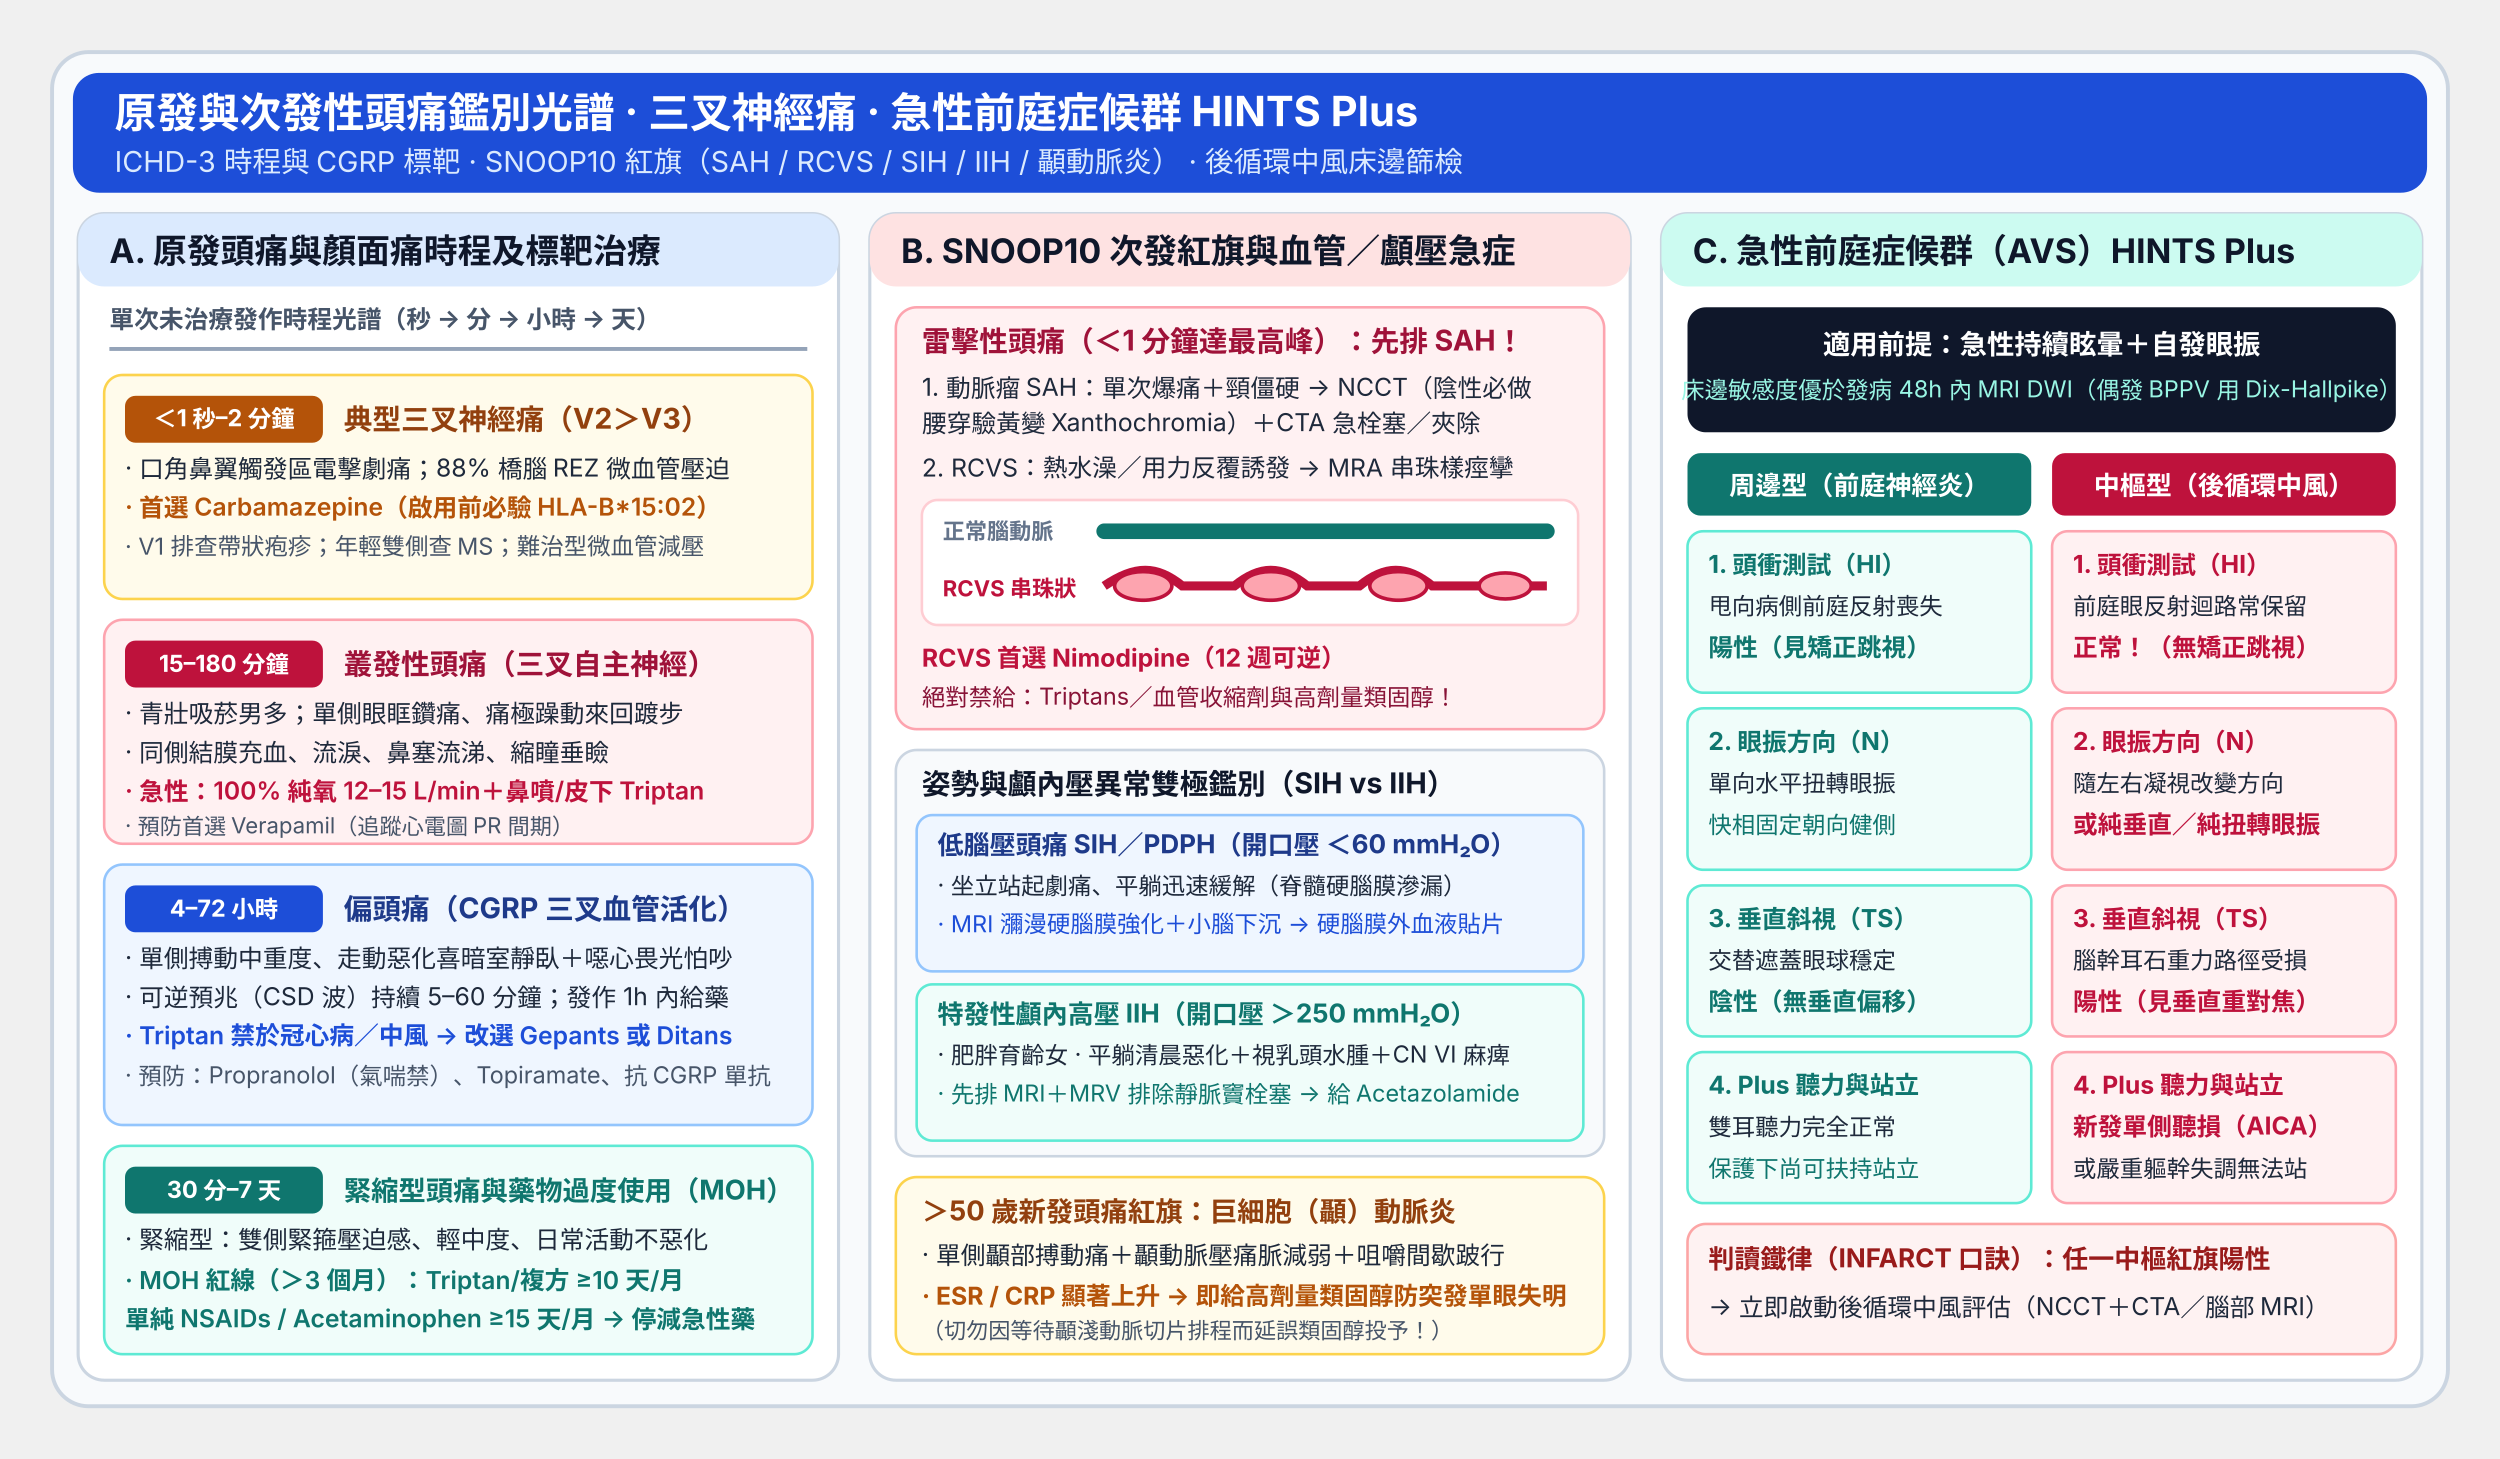
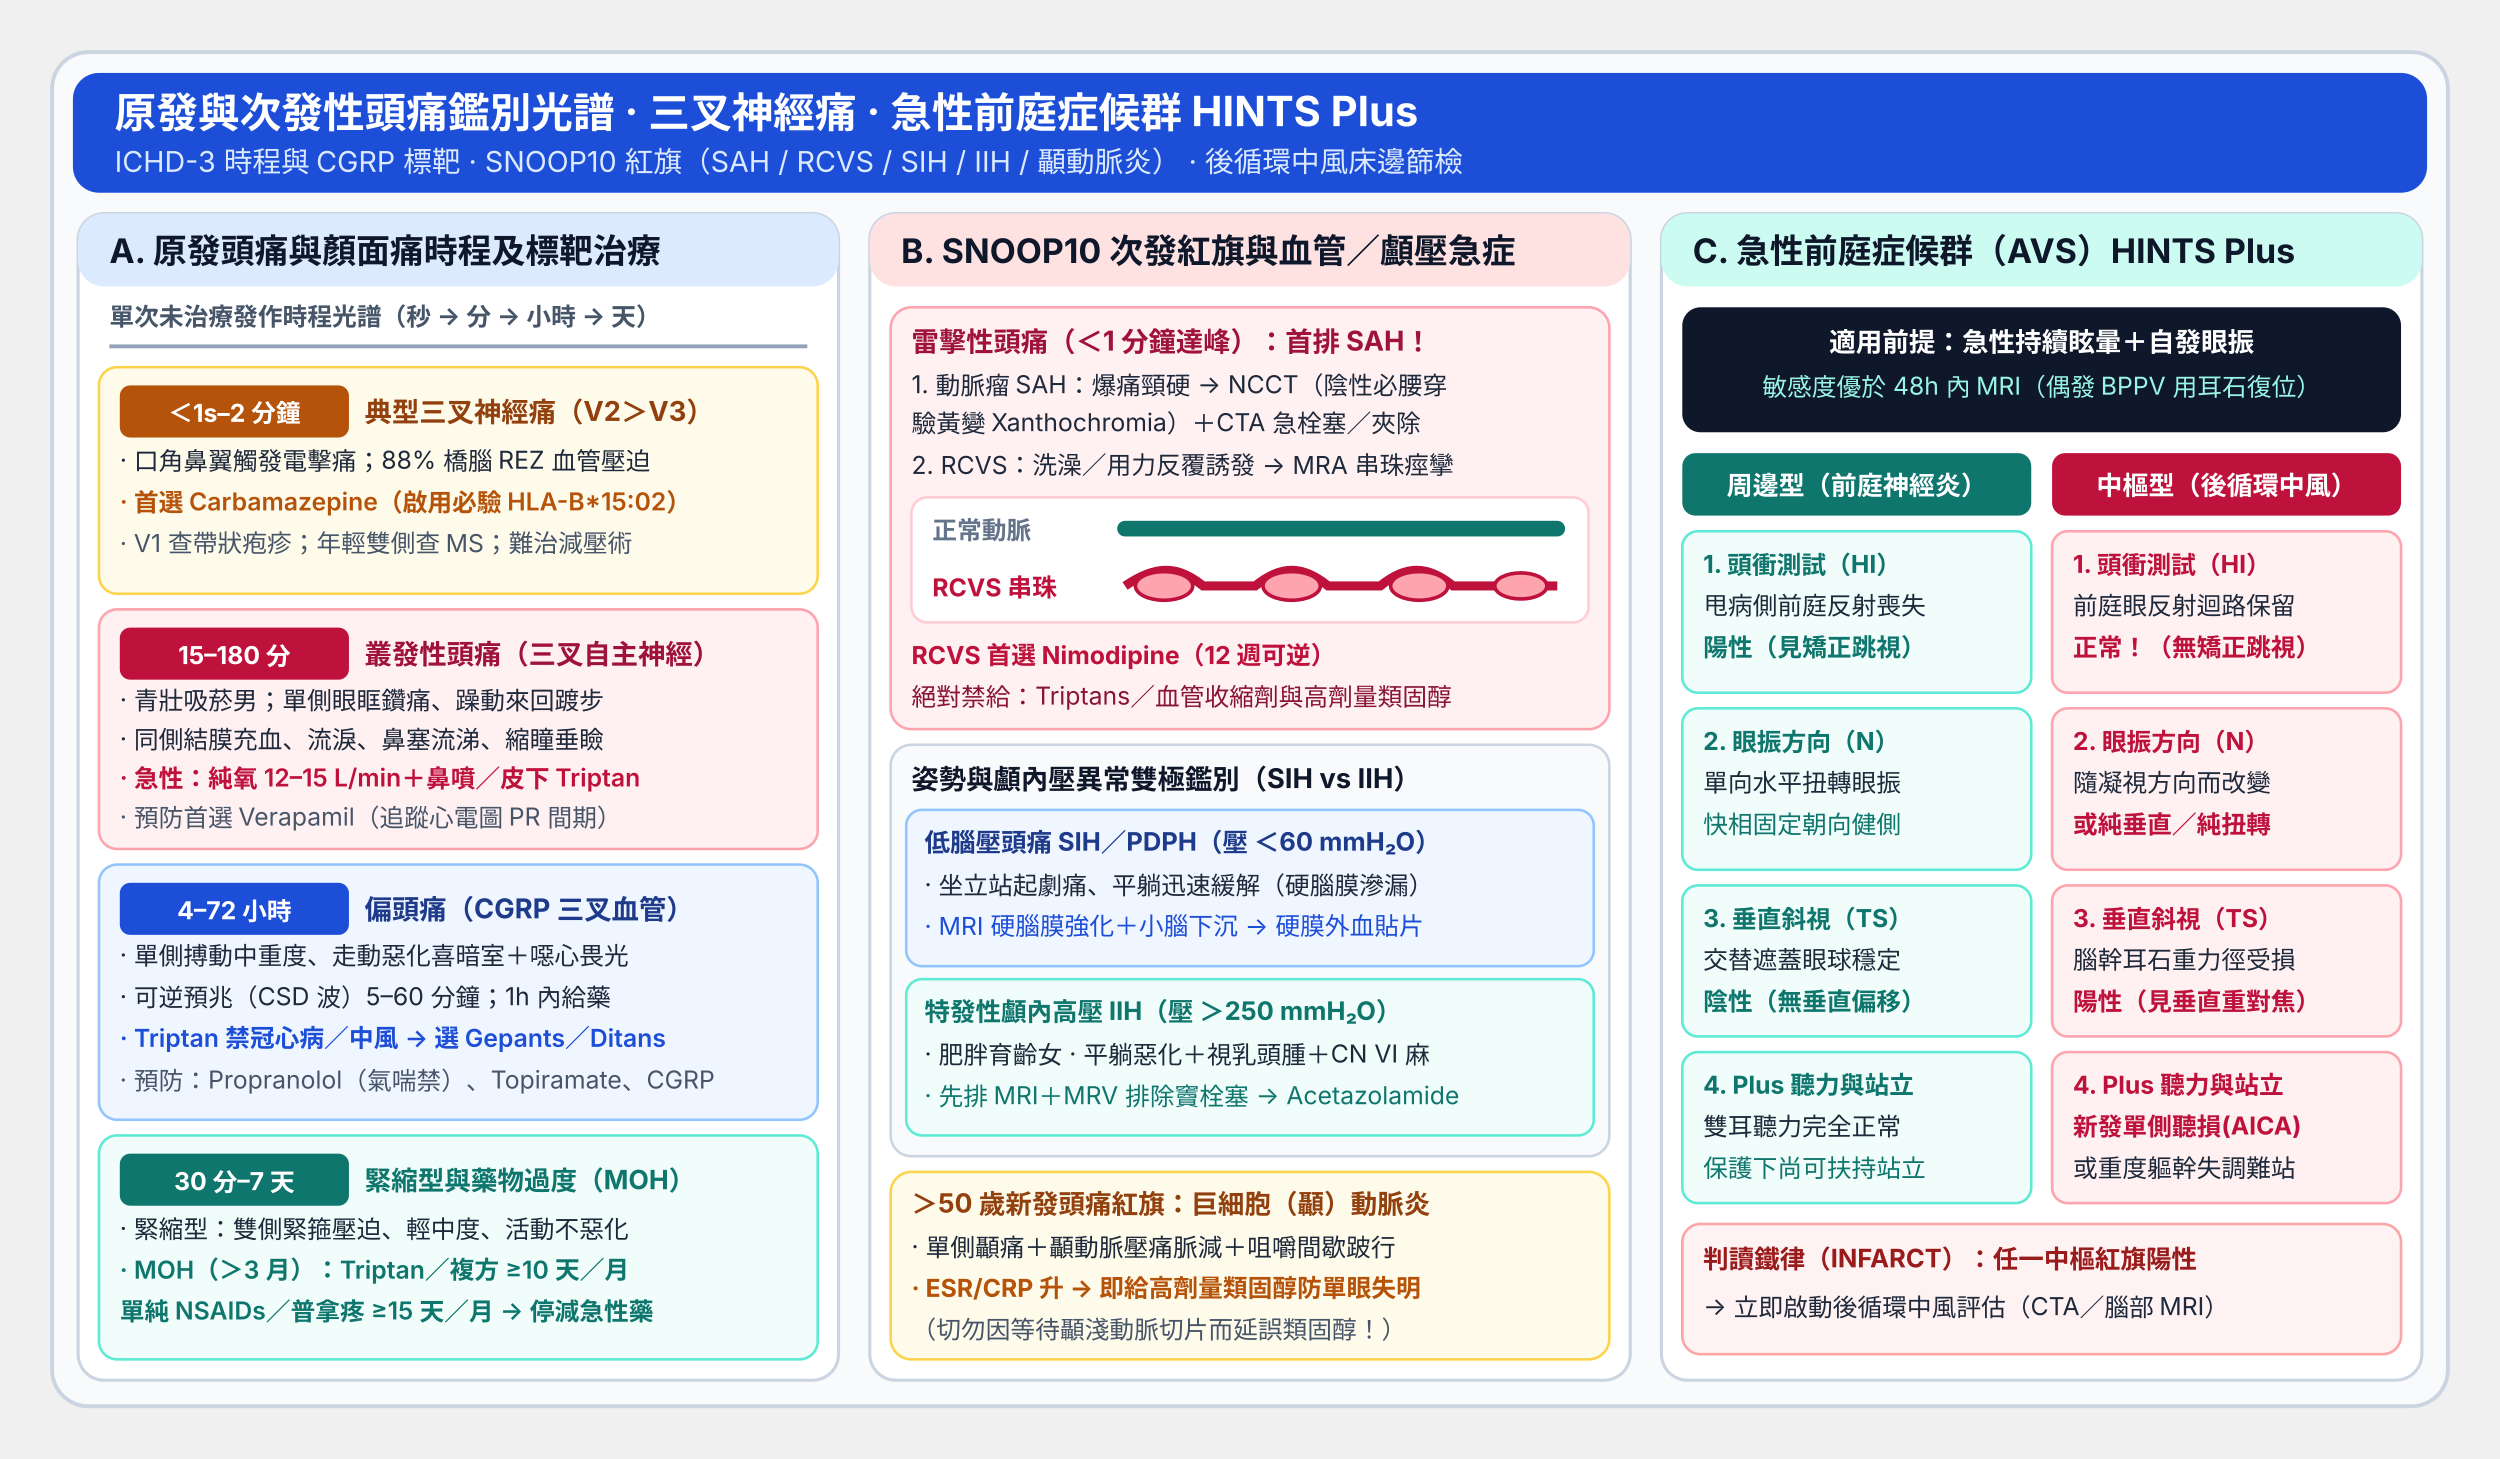
<svg xmlns="http://www.w3.org/2000/svg" viewBox="0 0 960 560" width="960" height="560" role="img" aria-labelledby="neuro-11-title neuro-11-desc" font-family="system-ui, -apple-system, 'Noto Sans TC', sans-serif">
  <rect x="20" y="20" width="920" height="520" rx="14" fill="#f8fafc" stroke="#cbd5e1" stroke-width="1.5" />
  <rect x="28" y="28" width="904" height="46" rx="10" fill="#1d4ed8" />
  <text x="44" y="49" font-size="16" font-weight="700" fill="#ffffff">原發與次發性頭痛鑑別光譜 · 三叉神經痛 · 急性前庭症候群 HINTS Plus</text>
  <text x="44" y="66" font-size="11" fill="#dbeafe">ICHD-3 時程與 CGRP 標靶 · SNOOP10 紅旗（SAH / RCVS / SIH / IIH / 顳動脈炎） · 後循環中風床邊篩檢</text>
  <rect x="30" y="82" width="292" height="448" rx="10" fill="#ffffff" stroke="#cbd5e1" stroke-width="1.2" />
  <rect x="30" y="82" width="292" height="28" rx="10" fill="#dbeafe" />
  <text x="42" y="101" font-size="13" font-weight="700" fill="#0f172a">A. 原發頭痛與顏面痛時程及標靶治療</text>
-   <text x="42" y="126" font-size="9.5" font-weight="700" fill="#475569">單次未治療發作時程光譜（秒 → 分 → 小時 → 天）</text>
-   <line x1="42" y1="134" x2="310" y2="134" stroke="#94a3b8" stroke-width="1.5" />
-   <rect x="40" y="144" width="272" height="86" rx="7" fill="#fffbeb" stroke="#fcd34d" />
-   <rect x="48" y="152" width="76" height="18" rx="4" fill="#b45309" />
-   <text x="86" y="164" text-anchor="middle" font-size="9" font-weight="700" fill="#ffffff">＜1 秒–2 分鐘</text>
-   <text x="132" y="165" font-size="11" font-weight="700" fill="#92400e">典型三叉神經痛（V2＞V3）</text>
-   <text x="48" y="183" font-size="9.5" fill="#1e293b">· 口角鼻翼觸發區電擊劇痛；88% 橋腦 REZ 微血管壓迫</text>
-   <text x="48" y="198" font-size="9.5" font-weight="600" fill="#b45309">· 首選 Carbamazepine（啟用前必驗 HLA-B*15:02）</text>
-   <text x="48" y="213" font-size="9" fill="#475569">· V1 排查帶狀疱疹；年輕雙側查 MS；難治型微血管減壓</text>
-   <rect x="40" y="238" width="272" height="86" rx="7" fill="#fff1f2" stroke="#fda4af" />
-   <rect x="48" y="246" width="76" height="18" rx="4" fill="#be123c" />
-   <text x="86" y="258" text-anchor="middle" font-size="9" font-weight="700" fill="#ffffff">15–180 分鐘</text>
-   <text x="132" y="259" font-size="11" font-weight="700" fill="#9f1239">叢發性頭痛（三叉自主神經）</text>
-   <text x="48" y="277" font-size="9.5" fill="#1e293b">· 青壯吸菸男多；單側眼眶鑽痛、痛極躁動來回踱步</text>
-   <text x="48" y="292" font-size="9.5" fill="#1e293b">· 同側結膜充血、流淚、鼻塞流涕、縮瞳垂瞼</text>
-   <text x="48" y="307" font-size="9.5" font-weight="600" fill="#be123c">· 急性：100% 純氧 12–15 L/min＋鼻噴/皮下 Triptan</text>
-   <text x="48" y="320" font-size="8.5" fill="#475569">· 預防首選 Verapamil（追蹤心電圖 PR 間期）</text>
-   <rect x="40" y="332" width="272" height="100" rx="7" fill="#eff6ff" stroke="#93c5fd" />
-   <rect x="48" y="340" width="76" height="18" rx="4" fill="#1d4ed8" />
-   <text x="86" y="352" text-anchor="middle" font-size="9" font-weight="700" fill="#ffffff">4–72 小時</text>
-   <text x="132" y="353" font-size="11" font-weight="700" fill="#1e3a8a">偏頭痛（CGRP 三叉血管活化）</text>
-   <text x="48" y="371" font-size="9.5" fill="#1e293b">· 單側搏動中重度、走動惡化喜暗室靜臥＋噁心畏光怕吵</text>
-   <text x="48" y="386" font-size="9.5" fill="#1e293b">· 可逆預兆（CSD 波）持續 5–60 分鐘；發作 1h 內給藥</text>
-   <text x="48" y="401" font-size="9.5" font-weight="600" fill="#1d4ed8">· Triptan 禁於冠心病／中風 → 改選 Gepants 或 Ditans</text>
-   <text x="48" y="416" font-size="9" fill="#475569">· 預防：Propranolol（氣喘禁）、Topiramate、抗 CGRP 單抗</text>
-   <rect x="40" y="440" width="272" height="80" rx="7" fill="#f0fdfa" stroke="#5eead4" />
-   <rect x="48" y="448" width="76" height="18" rx="4" fill="#0f766e" />
-   <text x="86" y="460" text-anchor="middle" font-size="9" font-weight="700" fill="#ffffff">30 分–7 天</text>
-   <text x="132" y="461" font-size="10.5" font-weight="700" fill="#0f766e">緊縮型頭痛與藥物過度使用（MOH）</text>
-   <text x="48" y="479" font-size="9.5" fill="#1e293b">· 緊縮型：雙側緊箍壓迫感、輕中度、日常活動不惡化</text>
-   <text x="48" y="495" font-size="9.5" font-weight="600" fill="#0f766e">· MOH 紅線（＞3 個月）：Triptan/複方 ≥10 天/月</text>
-   <text x="48" y="510" font-size="9.5" font-weight="600" fill="#0f766e">  單純 NSAIDs / Acetaminophen ≥15 天/月 → 停減急性藥</text>
+   <text x="42" y="125" font-size="9.5" font-weight="700" fill="#475569">單次未治療發作時程光譜（秒 → 分 → 小時 → 天）</text>
+   <line x1="42" y1="133" x2="310" y2="133" stroke="#94a3b8" stroke-width="1.5" />
+   <rect x="38" y="141" width="276" height="87" rx="7" fill="#fffbeb" stroke="#fcd34d" />
+   <rect x="46" y="148" width="88" height="20" rx="4" fill="#b45309" />
+   <text x="90" y="162" text-anchor="middle" font-size="9.5" font-weight="700" fill="#ffffff">＜1s–2 分鐘</text>
+   <text x="140" y="162" font-size="10.5" font-weight="700" fill="#92400e">典型三叉神經痛（V2＞V3）</text>
+   <text x="46" y="180" font-size="9.5" fill="#1e293b">· 口角鼻翼觸發電擊痛；88% 橋腦 REZ 血管壓迫</text>
+   <text x="46" y="196" font-size="9.5" font-weight="600" fill="#b45309">· 首選 Carbamazepine（啟用必驗 HLA-B*15:02）</text>
+   <text x="46" y="212" font-size="9.5" fill="#475569">· V1 查帶狀疱疹；年輕雙側查 MS；難治減壓術</text>
+   <rect x="38" y="234" width="276" height="92" rx="7" fill="#fff1f2" stroke="#fda4af" />
+   <rect x="46" y="241" width="88" height="20" rx="4" fill="#be123c" />
+   <text x="90" y="255" text-anchor="middle" font-size="9.5" font-weight="700" fill="#ffffff">15–180 分</text>
+   <text x="140" y="255" font-size="10.5" font-weight="700" fill="#9f1239">叢發性頭痛（三叉自主神經）</text>
+   <text x="46" y="272" font-size="9.5" fill="#1e293b">· 青壯吸菸男；單側眼眶鑽痛、躁動來回踱步</text>
+   <text x="46" y="287" font-size="9.5" fill="#1e293b">· 同側結膜充血、流淚、鼻塞流涕、縮瞳垂瞼</text>
+   <text x="46" y="302" font-size="9.5" font-weight="600" fill="#be123c">· 急性：純氧 12–15 L/min＋鼻噴／皮下 Triptan</text>
+   <text x="46" y="317" font-size="9.5" fill="#475569">· 預防首選 Verapamil（追蹤心電圖 PR 間期）</text>
+   <rect x="38" y="332" width="276" height="98" rx="7" fill="#eff6ff" stroke="#93c5fd" />
+   <rect x="46" y="339" width="88" height="20" rx="4" fill="#1d4ed8" />
+   <text x="90" y="353" text-anchor="middle" font-size="9.5" font-weight="700" fill="#ffffff">4–72 小時</text>
+   <text x="140" y="353" font-size="10.5" font-weight="700" fill="#1e3a8a">偏頭痛（CGRP 三叉血管）</text>
+   <text x="46" y="370" font-size="9.5" fill="#1e293b">· 單側搏動中重度、走動惡化喜暗室＋噁心畏光</text>
+   <text x="46" y="386" font-size="9.5" fill="#1e293b">· 可逆預兆（CSD 波）5–60 分鐘；1h 內給藥</text>
+   <text x="46" y="402" font-size="9.5" font-weight="600" fill="#1d4ed8">· Triptan 禁冠心病／中風 → 選 Gepants／Ditans</text>
+   <text x="46" y="418" font-size="9.5" fill="#475569">· 預防：Propranolol（氣喘禁）、Topiramate、CGRP</text>
+   <rect x="38" y="436" width="276" height="86" rx="7" fill="#f0fdfa" stroke="#5eead4" />
+   <rect x="46" y="443" width="88" height="20" rx="4" fill="#0f766e" />
+   <text x="90" y="457" text-anchor="middle" font-size="9.5" font-weight="700" fill="#ffffff">30 分–7 天</text>
+   <text x="140" y="457" font-size="10.2" font-weight="700" fill="#0f766e">緊縮型與藥物過度（MOH）</text>
+   <text x="46" y="475" font-size="9.5" fill="#1e293b">· 緊縮型：雙側緊箍壓迫、輕中度、活動不惡化</text>
+   <text x="46" y="491" font-size="9.5" font-weight="600" fill="#0f766e">· MOH（＞3 月）：Triptan／複方 ≥10 天／月</text>
+   <text x="46" y="507" font-size="9.5" font-weight="600" fill="#0f766e">  單純 NSAIDs／普拿疼 ≥15 天／月 → 停減急性藥</text>
  <rect x="334" y="82" width="292" height="448" rx="10" fill="#ffffff" stroke="#cbd5e1" stroke-width="1.2" />
  <rect x="334" y="82" width="292" height="28" rx="10" fill="#fee2e2" />
  <text x="346" y="101" font-size="13" font-weight="700" fill="#0f172a">B. SNOOP10 次發紅旗與血管／顱壓急症</text>
-   <rect x="344" y="118" width="272" height="162" rx="8" fill="#fff1f2" stroke="#fda4af" />
-   <text x="354" y="135" font-size="11" font-weight="700" fill="#9f1239">雷擊性頭痛（＜1 分鐘達最高峰）：先排 SAH！</text>
-   <text x="354" y="152" font-size="9.5" fill="#1e293b">1. 動脈瘤 SAH：單次爆痛＋頸僵硬 → NCCT（陰性必做</text>
-   <text x="354" y="166" font-size="9.5" fill="#1e293b">   腰穿驗黃變 Xanthochromia）＋CTA 急栓塞／夾除</text>
-   <text x="354" y="183" font-size="9.5" fill="#1e293b">2. RCVS：熱水澡／用力反覆誘發 → MRA 串珠樣痙攣</text>
-   <rect x="354" y="192" width="252" height="48" rx="6" fill="#ffffff" stroke="#fecdd3" />
-   <text x="362" y="207" font-size="8.5" font-weight="700" fill="#64748b">正常腦動脈</text>
-   <path d="M424,204 L594,204" stroke="#0f766e" stroke-width="6" stroke-linecap="round" />
-   <text x="362" y="229" font-size="8.5" font-weight="700" fill="#be123c">RCVS 串珠狀</text>
-   <path d="M424,225 C436,217 444,217 454,225 C462,225 466,225 474,225 C484,217 492,217 502,225 C510,225 514,225 522,225 C532,217 540,217 550,225 L594,225" fill="none" stroke="#be123c" stroke-width="3.5" />
-   <ellipse cx="439" cy="225" rx="11" ry="5.5" fill="#fda4af" stroke="#be123c" stroke-width="1.4" />
-   <ellipse cx="488" cy="225" rx="11" ry="5.5" fill="#fda4af" stroke="#be123c" stroke-width="1.4" />
-   <ellipse cx="537" cy="225" rx="11" ry="5.5" fill="#fda4af" stroke="#be123c" stroke-width="1.4" />
-   <ellipse cx="578" cy="225" rx="10" ry="5" fill="#fda4af" stroke="#be123c" stroke-width="1.4" />
-   <text x="354" y="256" font-size="9.5" font-weight="700" fill="#be123c">RCVS 首選 Nimodipine（12 週可逆）</text>
-   <text x="354" y="271" font-size="9" fill="#881337">絕對禁給：Triptans／血管收縮劑與高劑量類固醇！</text>
-   <rect x="344" y="288" width="272" height="156" rx="8" fill="#f8fafc" stroke="#cbd5e1" />
-   <text x="354" y="305" font-size="11" font-weight="700" fill="#0f172a">姿勢與顱內壓異常雙極鑑別（SIH vs IIH）</text>
-   <rect x="352" y="313" width="256" height="60" rx="6" fill="#eff6ff" stroke="#93c5fd" />
-   <text x="360" y="328" font-size="10" font-weight="700" fill="#1e3a8a">低腦壓頭痛 SIH／PDPH（開口壓 ＜60 mmH₂O）</text>
-   <text x="360" y="343" font-size="9" fill="#1e293b">· 坐立站起劇痛、平躺迅速緩解（脊髓硬腦膜滲漏）</text>
-   <text x="360" y="358" font-size="9" fill="#1d4ed8">· MRI 瀰漫硬腦膜強化＋小腦下沉 → 硬腦膜外血液貼片</text>
-   <rect x="352" y="378" width="256" height="60" rx="6" fill="#f0fdfa" stroke="#5eead4" />
-   <text x="360" y="393" font-size="10" font-weight="700" fill="#0f766e">特發性顱內高壓 IIH（開口壓 ＞250 mmH₂O）</text>
-   <text x="360" y="408" font-size="9" fill="#1e293b">· 肥胖育齡女 · 平躺清晨惡化＋視乳頭水腫＋CN VI 麻痺</text>
-   <text x="360" y="423" font-size="9" fill="#0f766e">· 先排 MRI＋MRV 排除靜脈竇栓塞 → 給 Acetazolamide</text>
-   <rect x="344" y="452" width="272" height="68" rx="8" fill="#fffbeb" stroke="#fcd34d" />
-   <text x="354" y="469" font-size="10.5" font-weight="700" fill="#92400e">＞50 歲新發頭痛紅旗：巨細胞（顳）動脈炎</text>
-   <text x="354" y="485" font-size="9.5" fill="#1e293b">· 單側顳部搏動痛＋顳動脈壓痛脈減弱＋咀嚼間歇跛行</text>
-   <text x="354" y="501" font-size="9.5" font-weight="700" fill="#b45309">· ESR / CRP 顯著上升 → 即給高劑量類固醇防突發單眼失明</text>
-   <text x="354" y="514" font-size="8.5" fill="#475569">（切勿因等待顳淺動脈切片排程而延誤類固醇投予！）</text>
+   <rect x="342" y="118" width="276" height="162" rx="8" fill="#fff1f2" stroke="#fda4af" />
+   <text x="350" y="135" font-size="10.5" font-weight="700" fill="#9f1239">雷擊性頭痛（＜1 分鐘達峰）：首排 SAH！</text>
+   <text x="350" y="151" font-size="9.5" fill="#1e293b">1. 動脈瘤 SAH：爆痛頸硬 → NCCT（陰性必腰穿</text>
+   <text x="350" y="166" font-size="9.5" fill="#1e293b">   驗黃變 Xanthochromia）＋CTA 急栓塞／夾除</text>
+   <text x="350" y="182" font-size="9.5" fill="#1e293b">2. RCVS：洗澡／用力反覆誘發 → MRA 串珠痙攣</text>
+   <rect x="350" y="191" width="260" height="48" rx="6" fill="#ffffff" stroke="#fecdd3" />
+   <text x="358" y="207" font-size="9.5" font-weight="700" fill="#64748b">正常動脈</text>
+   <path d="M432,203 L598,203" stroke="#0f766e" stroke-width="6" stroke-linecap="round" />
+   <text x="358" y="229" font-size="9.5" font-weight="700" fill="#be123c">RCVS 串珠</text>
+   <path d="M432,225 C444,217 452,217 462,225 C470,225 474,225 482,225 C492,217 500,217 510,225 C518,225 522,225 530,225 C540,217 548,217 558,225 L598,225" fill="none" stroke="#be123c" stroke-width="3.5" />
+   <ellipse cx="447" cy="225" rx="11" ry="5.5" fill="#fda4af" stroke="#be123c" stroke-width="1.4" />
+   <ellipse cx="496" cy="225" rx="11" ry="5.5" fill="#fda4af" stroke="#be123c" stroke-width="1.4" />
+   <ellipse cx="545" cy="225" rx="11" ry="5.5" fill="#fda4af" stroke="#be123c" stroke-width="1.4" />
+   <ellipse cx="584" cy="225" rx="10" ry="5" fill="#fda4af" stroke="#be123c" stroke-width="1.4" />
+   <text x="350" y="255" font-size="9.5" font-weight="700" fill="#be123c">RCVS 首選 Nimodipine（12 週可逆）</text>
+   <text x="350" y="271" font-size="9.5" fill="#881337">絕對禁給：Triptans／血管收縮劑與高劑量類固醇</text>
+   <rect x="342" y="286" width="276" height="158" rx="8" fill="#f8fafc" stroke="#cbd5e1" />
+   <text x="350" y="303" font-size="10.5" font-weight="700" fill="#0f172a">姿勢與顱內壓異常雙極鑑別（SIH vs IIH）</text>
+   <rect x="348" y="311" width="264" height="60" rx="6" fill="#eff6ff" stroke="#93c5fd" />
+   <text x="355" y="327" font-size="9.8" font-weight="700" fill="#1e3a8a">低腦壓頭痛 SIH／PDPH（壓 ＜60 mmH₂O）</text>
+   <text x="355" y="343" font-size="9.5" fill="#1e293b">· 坐立站起劇痛、平躺迅速緩解（硬腦膜滲漏）</text>
+   <text x="355" y="359" font-size="9.5" fill="#1d4ed8">· MRI 硬腦膜強化＋小腦下沉 → 硬膜外血貼片</text>
+   <rect x="348" y="376" width="264" height="60" rx="6" fill="#f0fdfa" stroke="#5eead4" />
+   <text x="355" y="392" font-size="9.8" font-weight="700" fill="#0f766e">特發性顱內高壓 IIH（壓 ＞250 mmH₂O）</text>
+   <text x="355" y="408" font-size="9.5" fill="#1e293b">· 肥胖育齡女 · 平躺惡化＋視乳頭腫＋CN VI 麻</text>
+   <text x="355" y="424" font-size="9.5" fill="#0f766e">· 先排 MRI＋MRV 排除竇栓塞 → Acetazolamide</text>
+   <rect x="342" y="450" width="276" height="72" rx="8" fill="#fffbeb" stroke="#fcd34d" />
+   <text x="350" y="466" font-size="10.2" font-weight="700" fill="#92400e">＞50 歲新發頭痛紅旗：巨細胞（顳）動脈炎</text>
+   <text x="350" y="482" font-size="9.5" fill="#1e293b">· 單側顳痛＋顳動脈壓痛脈減＋咀嚼間歇跛行</text>
+   <text x="350" y="498" font-size="9.5" font-weight="700" fill="#b45309">· ESR/CRP 升 → 即給高劑量類固醇防單眼失明</text>
+   <text x="350" y="514" font-size="9.5" fill="#475569">（切勿因等待顳淺動脈切片而延誤類固醇！）</text>
  <rect x="638" y="82" width="292" height="448" rx="10" fill="#ffffff" stroke="#cbd5e1" stroke-width="1.2" />
  <rect x="638" y="82" width="292" height="28" rx="10" fill="#ccfbf1" />
  <text x="650" y="101" font-size="13" font-weight="700" fill="#0f172a">C. 急性前庭症候群（AVS）HINTS Plus</text>
-   <rect x="648" y="118" width="272" height="48" rx="7" fill="#0f172a" />
-   <text x="784" y="136" text-anchor="middle" font-size="10.5" font-weight="700" fill="#ffffff">適用前提：急性持續眩暈＋自發眼振</text>
-   <text x="784" y="153" text-anchor="middle" font-size="9" fill="#99f6e4">床邊敏感度優於發病 48h 內 MRI DWI（偶發 BPPV 用 Dix-Hallpike）</text>
-   <rect x="648" y="174" width="132" height="24" rx="5" fill="#0f766e" />
-   <text x="714" y="190" text-anchor="middle" font-size="10" font-weight="700" fill="#ffffff">周邊型（前庭神經炎）</text>
-   <rect x="788" y="174" width="132" height="24" rx="5" fill="#be123c" />
-   <text x="854" y="190" text-anchor="middle" font-size="10" font-weight="700" fill="#ffffff">中樞型（後循環中風）</text>
-   <rect x="648" y="204" width="132" height="62" rx="6" fill="#f0fdfa" stroke="#5eead4" />
-   <text x="656" y="220" font-size="9.5" font-weight="700" fill="#0f766e">1. 頭衝測試（HI）</text>
-   <text x="656" y="236" font-size="9" fill="#1e293b">甩向病側前庭反射喪失</text>
-   <text x="656" y="252" font-size="9.5" font-weight="700" fill="#0f766e">陽性（見矯正跳視）</text>
-   <rect x="788" y="204" width="132" height="62" rx="6" fill="#fff1f2" stroke="#fda4af" />
+   <rect x="646" y="118" width="276" height="48" rx="7" fill="#0f172a" />
+   <text x="784" y="135" text-anchor="middle" font-size="10.2" font-weight="700" fill="#ffffff">適用前提：急性持續眩暈＋自發眼振</text>
+   <text x="784" y="152" text-anchor="middle" font-size="9.5" fill="#99f6e4">敏感度優於 48h 內 MRI（偶發 BPPV 用耳石復位）</text>
+   <rect x="646" y="174" width="134" height="24" rx="5" fill="#0f766e" />
+   <text x="713" y="190" text-anchor="middle" font-size="10" font-weight="700" fill="#ffffff">周邊型（前庭神經炎）</text>
+   <rect x="788" y="174" width="134" height="24" rx="5" fill="#be123c" />
+   <text x="855" y="190" text-anchor="middle" font-size="10" font-weight="700" fill="#ffffff">中樞型（後循環中風）</text>
+   <rect x="646" y="204" width="134" height="62" rx="6" fill="#f0fdfa" stroke="#5eead4" />
+   <text x="654" y="220" font-size="9.5" font-weight="700" fill="#0f766e">1. 頭衝測試（HI）</text>
+   <text x="654" y="236" font-size="9.5" fill="#1e293b">甩病側前庭反射喪失</text>
+   <text x="654" y="252" font-size="9.5" font-weight="700" fill="#0f766e">陽性（見矯正跳視）</text>
+   <rect x="788" y="204" width="134" height="62" rx="6" fill="#fff1f2" stroke="#fda4af" />
  <text x="796" y="220" font-size="9.5" font-weight="700" fill="#be123c">1. 頭衝測試（HI）</text>
-   <text x="796" y="236" font-size="9" fill="#1e293b">前庭眼反射迴路常保留</text>
+   <text x="796" y="236" font-size="9.5" fill="#1e293b">前庭眼反射迴路保留</text>
  <text x="796" y="252" font-size="9.5" font-weight="700" fill="#be123c">正常！（無矯正跳視）</text>
-   <rect x="648" y="272" width="132" height="62" rx="6" fill="#f0fdfa" stroke="#5eead4" />
-   <text x="656" y="288" font-size="9.5" font-weight="700" fill="#0f766e">2. 眼振方向（N）</text>
-   <text x="656" y="304" font-size="9" fill="#1e293b">單向水平扭轉眼振</text>
-   <text x="656" y="320" font-size="9" fill="#0f766e">快相固定朝向健側</text>
-   <rect x="788" y="272" width="132" height="62" rx="6" fill="#fff1f2" stroke="#fda4af" />
+   <rect x="646" y="272" width="134" height="62" rx="6" fill="#f0fdfa" stroke="#5eead4" />
+   <text x="654" y="288" font-size="9.5" font-weight="700" fill="#0f766e">2. 眼振方向（N）</text>
+   <text x="654" y="304" font-size="9.5" fill="#1e293b">單向水平扭轉眼振</text>
+   <text x="654" y="320" font-size="9.5" fill="#0f766e">快相固定朝向健側</text>
+   <rect x="788" y="272" width="134" height="62" rx="6" fill="#fff1f2" stroke="#fda4af" />
  <text x="796" y="288" font-size="9.5" font-weight="700" fill="#be123c">2. 眼振方向（N）</text>
-   <text x="796" y="304" font-size="9" fill="#1e293b">隨左右凝視改變方向</text>
-   <text x="796" y="320" font-size="9.5" font-weight="700" fill="#be123c">或純垂直／純扭轉眼振</text>
-   <rect x="648" y="340" width="132" height="58" rx="6" fill="#f0fdfa" stroke="#5eead4" />
-   <text x="656" y="356" font-size="9.5" font-weight="700" fill="#0f766e">3. 垂直斜視（TS）</text>
-   <text x="656" y="372" font-size="9" fill="#1e293b">交替遮蓋眼球穩定</text>
-   <text x="656" y="388" font-size="9.5" font-weight="700" fill="#0f766e">陰性（無垂直偏移）</text>
-   <rect x="788" y="340" width="132" height="58" rx="6" fill="#fff1f2" stroke="#fda4af" />
+   <text x="796" y="304" font-size="9.5" fill="#1e293b">隨凝視方向而改變</text>
+   <text x="796" y="320" font-size="9.5" font-weight="700" fill="#be123c">或純垂直／純扭轉</text>
+   <rect x="646" y="340" width="134" height="58" rx="6" fill="#f0fdfa" stroke="#5eead4" />
+   <text x="654" y="356" font-size="9.5" font-weight="700" fill="#0f766e">3. 垂直斜視（TS）</text>
+   <text x="654" y="372" font-size="9.5" fill="#1e293b">交替遮蓋眼球穩定</text>
+   <text x="654" y="388" font-size="9.5" font-weight="700" fill="#0f766e">陰性（無垂直偏移）</text>
+   <rect x="788" y="340" width="134" height="58" rx="6" fill="#fff1f2" stroke="#fda4af" />
  <text x="796" y="356" font-size="9.5" font-weight="700" fill="#be123c">3. 垂直斜視（TS）</text>
-   <text x="796" y="372" font-size="9" fill="#1e293b">腦幹耳石重力路徑受損</text>
+   <text x="796" y="372" font-size="9.5" fill="#1e293b">腦幹耳石重力徑受損</text>
  <text x="796" y="388" font-size="9.5" font-weight="700" fill="#be123c">陽性（見垂直重對焦）</text>
-   <rect x="648" y="404" width="132" height="58" rx="6" fill="#f0fdfa" stroke="#5eead4" />
-   <text x="656" y="420" font-size="9.5" font-weight="700" fill="#0f766e">4. Plus 聽力與站立</text>
-   <text x="656" y="436" font-size="9" fill="#1e293b">雙耳聽力完全正常</text>
-   <text x="656" y="452" font-size="9" fill="#0f766e">保護下尚可扶持站立</text>
-   <rect x="788" y="404" width="132" height="58" rx="6" fill="#fff1f2" stroke="#fda4af" />
+   <rect x="646" y="404" width="134" height="58" rx="6" fill="#f0fdfa" stroke="#5eead4" />
+   <text x="654" y="420" font-size="9.5" font-weight="700" fill="#0f766e">4. Plus 聽力與站立</text>
+   <text x="654" y="436" font-size="9.5" fill="#1e293b">雙耳聽力完全正常</text>
+   <text x="654" y="452" font-size="9.5" fill="#0f766e">保護下尚可扶持站立</text>
+   <rect x="788" y="404" width="134" height="58" rx="6" fill="#fff1f2" stroke="#fda4af" />
  <text x="796" y="420" font-size="9.5" font-weight="700" fill="#be123c">4. Plus 聽力與站立</text>
-   <text x="796" y="436" font-size="9.5" font-weight="700" fill="#be123c">新發單側聽損（AICA）</text>
-   <text x="796" y="452" font-size="9" fill="#1e293b">或嚴重軀幹失調無法站</text>
-   <rect x="648" y="470" width="272" height="50" rx="7" fill="#fef2f2" stroke="#fca5a5" />
-   <text x="656" y="487" font-size="10" font-weight="700" fill="#991b1b">判讀鐵律（INFARCT 口訣）：任一中樞紅旗陽性</text>
-   <text x="656" y="505" font-size="9.5" fill="#1e293b">→ 立即啟動後循環中風評估（NCCT＋CTA／腦部 MRI）</text>
+   <text x="796" y="436" font-size="9.5" font-weight="700" fill="#be123c">新發單側聽損(AICA)</text>
+   <text x="796" y="452" font-size="9.5" fill="#1e293b">或重度軀幹失調難站</text>
+   <rect x="646" y="470" width="276" height="50" rx="7" fill="#fef2f2" stroke="#fca5a5" />
+   <text x="654" y="487" font-size="9.8" font-weight="700" fill="#991b1b">判讀鐵律（INFARCT）：任一中樞紅旗陽性</text>
+   <text x="654" y="505" font-size="9.5" fill="#1e293b">→ 立即啟動後循環中風評估（CTA／腦部 MRI）</text>
</svg>
